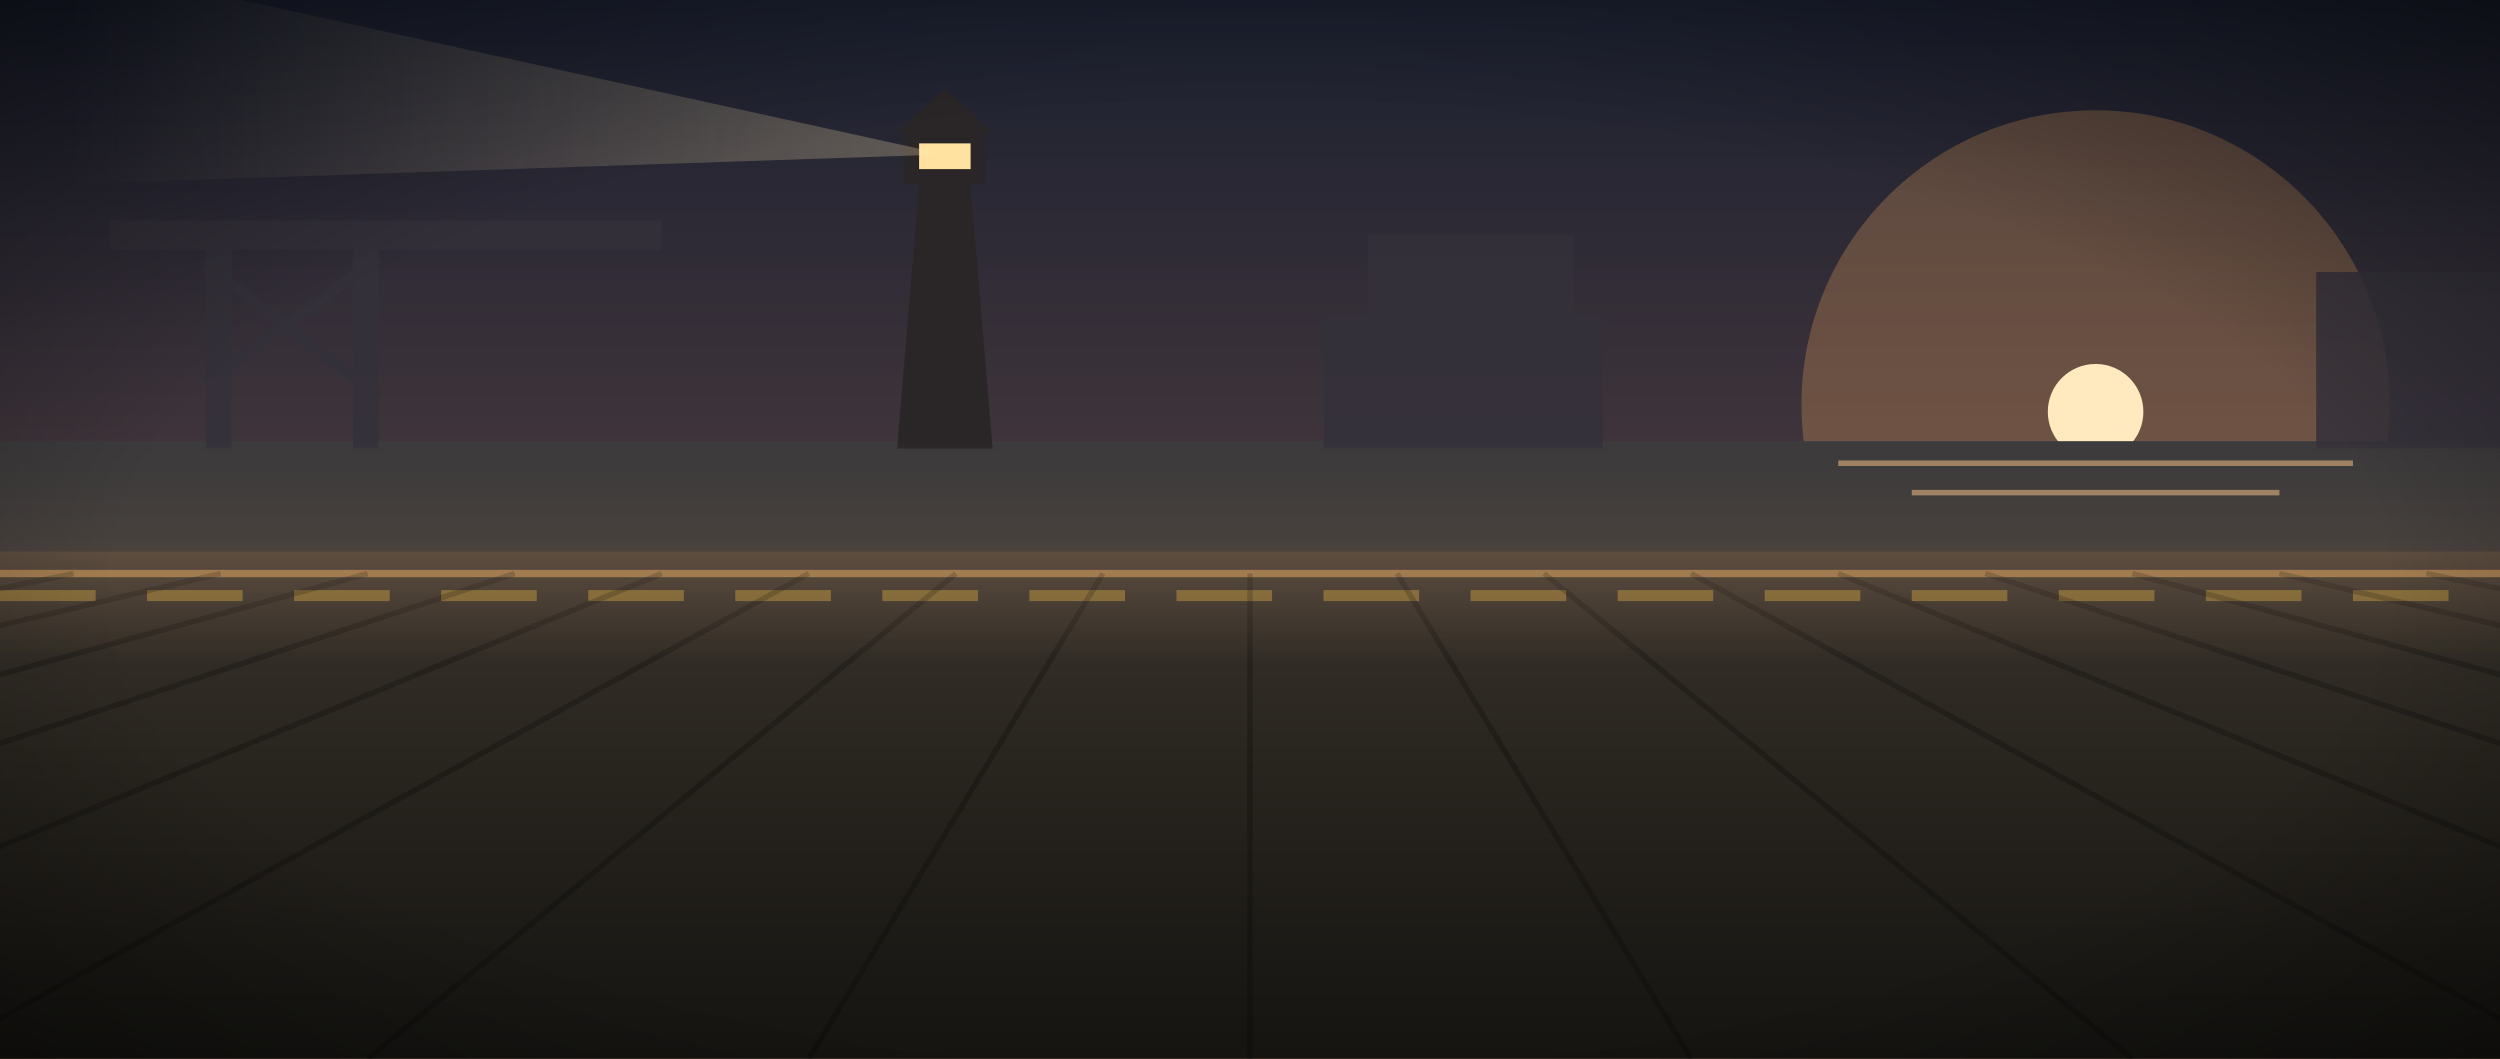
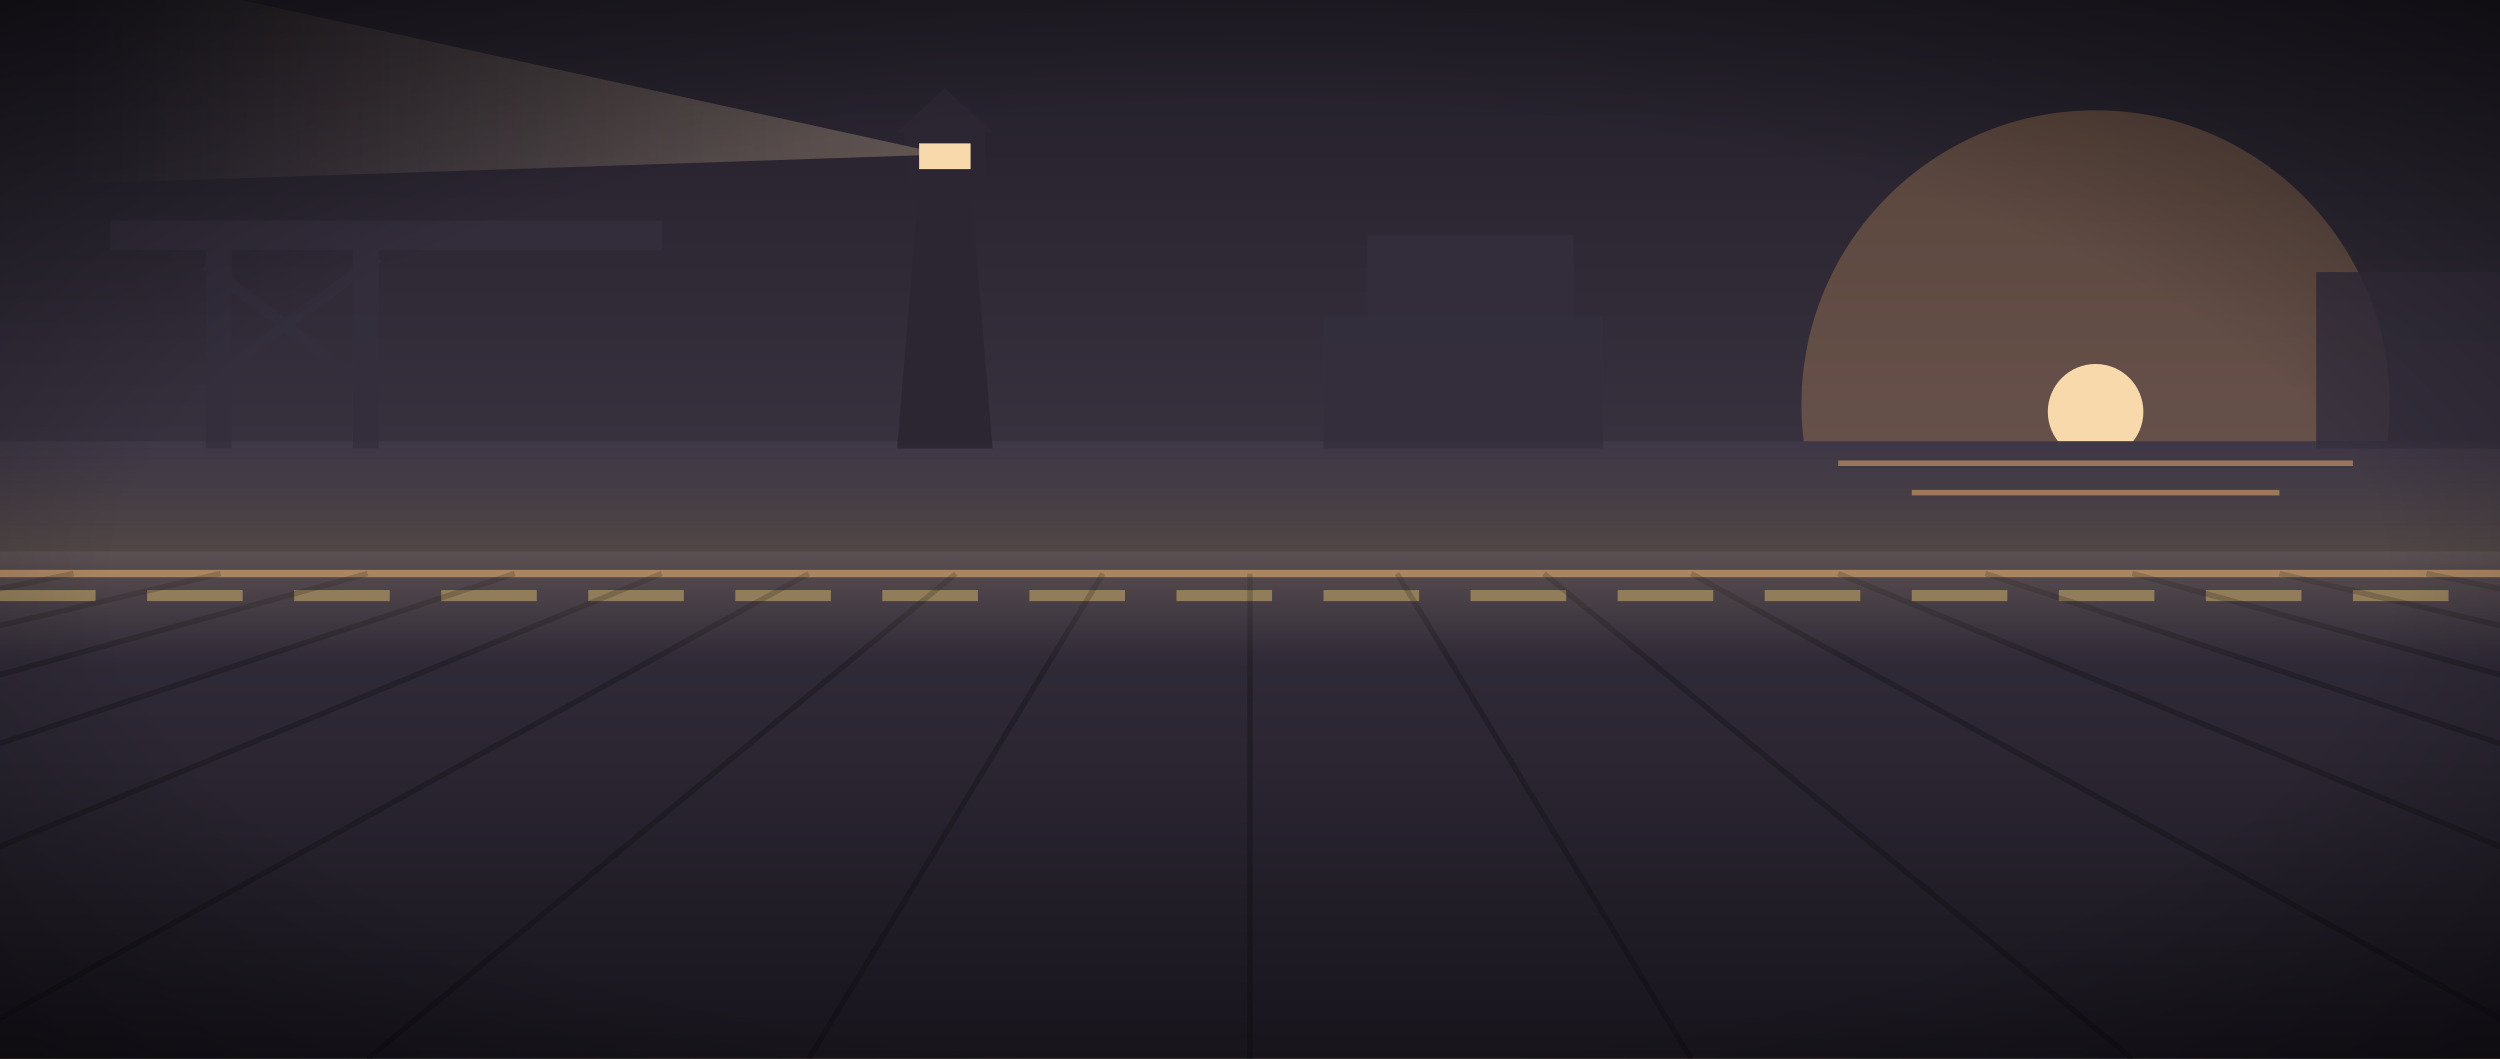
<svg xmlns="http://www.w3.org/2000/svg" viewBox="0 0 680 288" width="1360" height="576">
  <defs>
    <radialGradient id="vign" cx=".5" cy=".55" r=".75">
      <stop offset=".6" stop-color="#000" stop-opacity="0" />
      <stop offset="1" stop-color="#000" stop-opacity=".55" />
    </radialGradient>
    <linearGradient id="sky" x1="0" y1="0" x2="0" y2="1">
-       <stop offset="0" stop-color="#1b2030" />
-       <stop offset="0.55" stop-color="#4a3a3e" />
-       <stop offset="0.9" stop-color="#c06a36" />
-       <stop offset="1" stop-color="#e08a44" />
+       <stop offset="0" stop-color="#221e28" />
+       <stop offset="0.55" stop-color="#3e3746" />
+       <stop offset="0.9" stop-color="#e8894a" />
+       <stop offset="1" stop-color="#e8894a" />
    </linearGradient>
    <linearGradient id="gnd" x1="0" y1="0" x2="0" y2="1">
-       <stop offset="0" stop-color="#3a342d" />
-       <stop offset=".4" stop-color="#29251f" />
-       <stop offset="1" stop-color="#151411" />
+       <stop offset="0" stop-color="#342e3c" />
+       <stop offset=".4" stop-color="#2b2632" />
+       <stop offset="1" stop-color="#17141c" />
    </linearGradient>
    <linearGradient id="sea" x1="0" y1="0" x2="0" y2="1">
-       <stop offset="0" stop-color="#3c3a3c" />
-       <stop offset="1" stop-color="#1c2328" />
+       <stop offset="0" stop-color="#3e3746" />
+       <stop offset="1" stop-color="#221e28" />
    </linearGradient>
    <linearGradient id="beam" x1="1" y1="0" x2="0" y2="0">
-       <stop offset="0" stop-color="#FFE7B0" stop-opacity=".45" />
-       <stop offset="1" stop-color="#FFE7B0" stop-opacity="0" />
+       <stop offset="0" stop-color="#f8d9ab" stop-opacity=".45" />
+       <stop offset="1" stop-color="#f8d9ab" stop-opacity="0" />
    </linearGradient>
    <linearGradient id="fog" x1="0" y1="0" x2="0" y2="1">
-       <stop offset="0" stop-color="#e8b088" stop-opacity="0" />
-       <stop offset=".5" stop-color="#e8b088" stop-opacity="0.2" />
-       <stop offset="1" stop-color="#e8b088" stop-opacity="0" />
+       <stop offset="0" stop-color="#f8d9ab" stop-opacity="0" />
+       <stop offset=".5" stop-color="#f8d9ab" stop-opacity="0.2" />
+       <stop offset="1" stop-color="#f8d9ab" stop-opacity="0" />
    </linearGradient>
    <filter id="rimW" x="-30%" y="-30%" width="160%" height="160%" color-interpolation-filters="sRGB">
      <feOffset in="SourceAlpha" dx="-1.3" dy="0.7" result="o" />
      <feComposite in="SourceAlpha" in2="o" operator="out" result="e" />
-       <feFlood flood-color="#FFB46A" flood-opacity=".95" />
+       <feFlood flood-color="#f4b06a" flood-opacity=".95" />
      <feComposite in2="e" operator="in" result="rim" />
      <feOffset in="SourceAlpha" dx="2.2" dy="-0.6" result="o2" />
      <feComposite in="SourceAlpha" in2="o2" operator="out" result="e2" />
      <feFlood flood-color="#000" flood-opacity=".35" />
      <feComposite in2="e2" operator="in" result="occ" />
      <feMerge>
        <feMergeNode in="SourceGraphic" />
        <feMergeNode in="occ" />
        <feMergeNode in="rim" />
      </feMerge>
    </filter>
    <filter id="rimC" x="-30%" y="-30%" width="160%" height="160%" color-interpolation-filters="sRGB">
      <feOffset in="SourceAlpha" dx="-1.3" dy="1" result="o" />
      <feComposite in="SourceAlpha" in2="o" operator="out" result="e" />
-       <feFlood flood-color="#BFD8FF" flood-opacity=".55" />
+       <feFlood flood-color="#9ad3f2" flood-opacity=".55" />
      <feComposite in2="e" operator="in" result="rim" />
      <feOffset in="SourceAlpha" dx="2.2" dy="-0.6" result="o2" />
      <feComposite in="SourceAlpha" in2="o2" operator="out" result="e2" />
      <feFlood flood-color="#000" flood-opacity=".4" />
      <feComposite in2="e2" operator="in" result="occ" />
      <feMerge>
        <feMergeNode in="SourceGraphic" />
        <feMergeNode in="occ" />
        <feMergeNode in="rim" />
      </feMerge>
    </filter>
    <filter id="softblur" x="-50%" y="-50%" width="200%" height="200%">
      <feGaussianBlur stdDeviation="1.4" />
    </filter>
    <filter id="dof" x="-20%" y="-20%" width="140%" height="140%">
      <feGaussianBlur stdDeviation="2.4" />
    </filter>
    <filter id="haze">
      <feGaussianBlur stdDeviation=".6" />
    </filter>
    <filter id="desat">
      <feColorMatrix type="saturate" values=".15" />
    </filter>
    <linearGradient id="trg" x1="0" x2="1">
-       <stop offset="0" stop-color="#FFE7A8" stop-opacity="0" />
-       <stop offset="1" stop-color="#FFF4D0" />
+       <stop offset="0" stop-color="#f8d9ab" stop-opacity="0" />
+       <stop offset="1" stop-color="#ece2cf" />
    </linearGradient>
    <linearGradient id="ctnShade" x1="0" y1="0" x2="0" y2="1">
      <stop offset="0" stop-color="#000" stop-opacity="0" />
      <stop offset="1" stop-color="#000" stop-opacity=".45" />
    </linearGradient>
  </defs>
  <rect width="680" height="288" fill="url(#sky)" />
-   <circle cx="570" cy="110" r="80" fill="#ffb060" opacity=".25" />
-   <circle cx="570" cy="112" r="13" fill="#FFE9BF" />
+   <circle cx="570" cy="110" r="80" fill="#f4b06a" opacity=".25" />
+   <circle cx="570" cy="112" r="13" fill="#f8d9ab" />
  <rect y="120" width="680" height="36" fill="url(#sea)" />
-   <path d="M500 126 h140 M520 134 h100" stroke="#FFC98A" stroke-width="1.5" opacity=".5" />
-   <g fill="#2a2628">
+   <path d="M500 126 h140 M520 134 h100" stroke="#f4b06a" stroke-width="1.5" opacity=".5" />
+   <g fill="#2b2632">
    <path d="M244 122 L250 50 H264 L270 122z" />
    <rect x="246" y="36" width="22" height="14" />
    <path d="M244 36 L257 24 L270 36z" />
-     <rect x="250" y="39" width="14" height="7" fill="#FFE2A0" />
+     <rect x="250" y="39" width="14" height="7" fill="#f8d9ab" />
  </g>
  <path d="M257 42 L20 -10 L20 50z" fill="url(#beam)" opacity=".6" />
-   <g fill="#34303a" opacity=".85">
+   <g fill="#342e3c" opacity=".85">
    <path d="M56 122 V60 h7 V122z M96 122 V60 h7 V122z M30 60 H180 V68 H30z" />
-     <path d="M56 104 L103 70 M56 72 L103 108" stroke="#34303a" stroke-width="3" />
+     <path d="M56 104 L103 70 M56 72 L103 108" stroke="#342e3c" stroke-width="3" />
    <rect x="360" y="86" width="76" height="36" />
    <rect x="372" y="64" width="56" height="22" />
    <rect x="630" y="74" width="50" height="48" />
  </g>
  <rect y="150" width="680" height="138" fill="url(#gnd)" />
-   <path d="M0 156 H680" stroke="#e0a65a" stroke-opacity=".55" stroke-width="2" />
-   <path d="M0 162 H680" stroke="#c9a03a" stroke-width="3" stroke-dasharray="26 14" opacity=".45" />
+   <path d="M0 156 H680" stroke="#f4b06a" stroke-opacity=".55" stroke-width="2" />
+   <path d="M0 162 H680" stroke="#e9c46a" stroke-width="3" stroke-dasharray="26 14" opacity=".45" />
  <path d="M20 156 L-620 288" stroke="#000" stroke-opacity="0.22" stroke-width="1.5" />
  <path d="M60 156 L-500 288" stroke="#000" stroke-opacity="0.22" stroke-width="1.5" />
  <path d="M100 156 L-380 288" stroke="#000" stroke-opacity="0.22" stroke-width="1.5" />
  <path d="M140 156 L-260 288" stroke="#000" stroke-opacity="0.22" stroke-width="1.5" />
  <path d="M180 156 L-140 288" stroke="#000" stroke-opacity="0.22" stroke-width="1.5" />
  <path d="M220 156 L-20 288" stroke="#000" stroke-opacity="0.22" stroke-width="1.5" />
  <path d="M260 156 L100 288" stroke="#000" stroke-opacity="0.22" stroke-width="1.5" />
  <path d="M300 156 L220 288" stroke="#000" stroke-opacity="0.22" stroke-width="1.5" />
  <path d="M340 156 L340 288" stroke="#000" stroke-opacity="0.22" stroke-width="1.5" />
  <path d="M380 156 L460 288" stroke="#000" stroke-opacity="0.22" stroke-width="1.5" />
  <path d="M420 156 L580 288" stroke="#000" stroke-opacity="0.22" stroke-width="1.5" />
  <path d="M460 156 L700 288" stroke="#000" stroke-opacity="0.22" stroke-width="1.5" />
  <path d="M500 156 L820 288" stroke="#000" stroke-opacity="0.22" stroke-width="1.5" />
  <path d="M540 156 L940 288" stroke="#000" stroke-opacity="0.22" stroke-width="1.5" />
  <path d="M580 156 L1060 288" stroke="#000" stroke-opacity="0.22" stroke-width="1.5" />
  <path d="M620 156 L1180 288" stroke="#000" stroke-opacity="0.22" stroke-width="1.5" />
  <path d="M660 156 L1300 288" stroke="#000" stroke-opacity="0.22" stroke-width="1.5" />
  <path d="M700 156 L1420 288" stroke="#000" stroke-opacity="0.22" stroke-width="1.5" />
  <path d="M740 156 L1540 288" stroke="#000" stroke-opacity="0.22" stroke-width="1.5" />
  <path d="M780 156 L1660 288" stroke="#000" stroke-opacity="0.22" stroke-width="1.5" />
  <path d="M820 156 L1780 288" stroke="#000" stroke-opacity="0.22" stroke-width="1.5" />
  <path d="M860 156 L1900 288" stroke="#000" stroke-opacity="0.22" stroke-width="1.5" />
  <path d="M900 156 L2020 288" stroke="#000" stroke-opacity="0.22" stroke-width="1.5" />
  <path d="M940 156 L2140 288" stroke="#000" stroke-opacity="0.22" stroke-width="1.5" />
  <path d="M980 156 L2260 288" stroke="#000" stroke-opacity="0.22" stroke-width="1.5" />
  <rect y="120" width="680" height="60" fill="url(#fog)" />
  <rect width="680" height="288" fill="url(#vign)" />
</svg>
